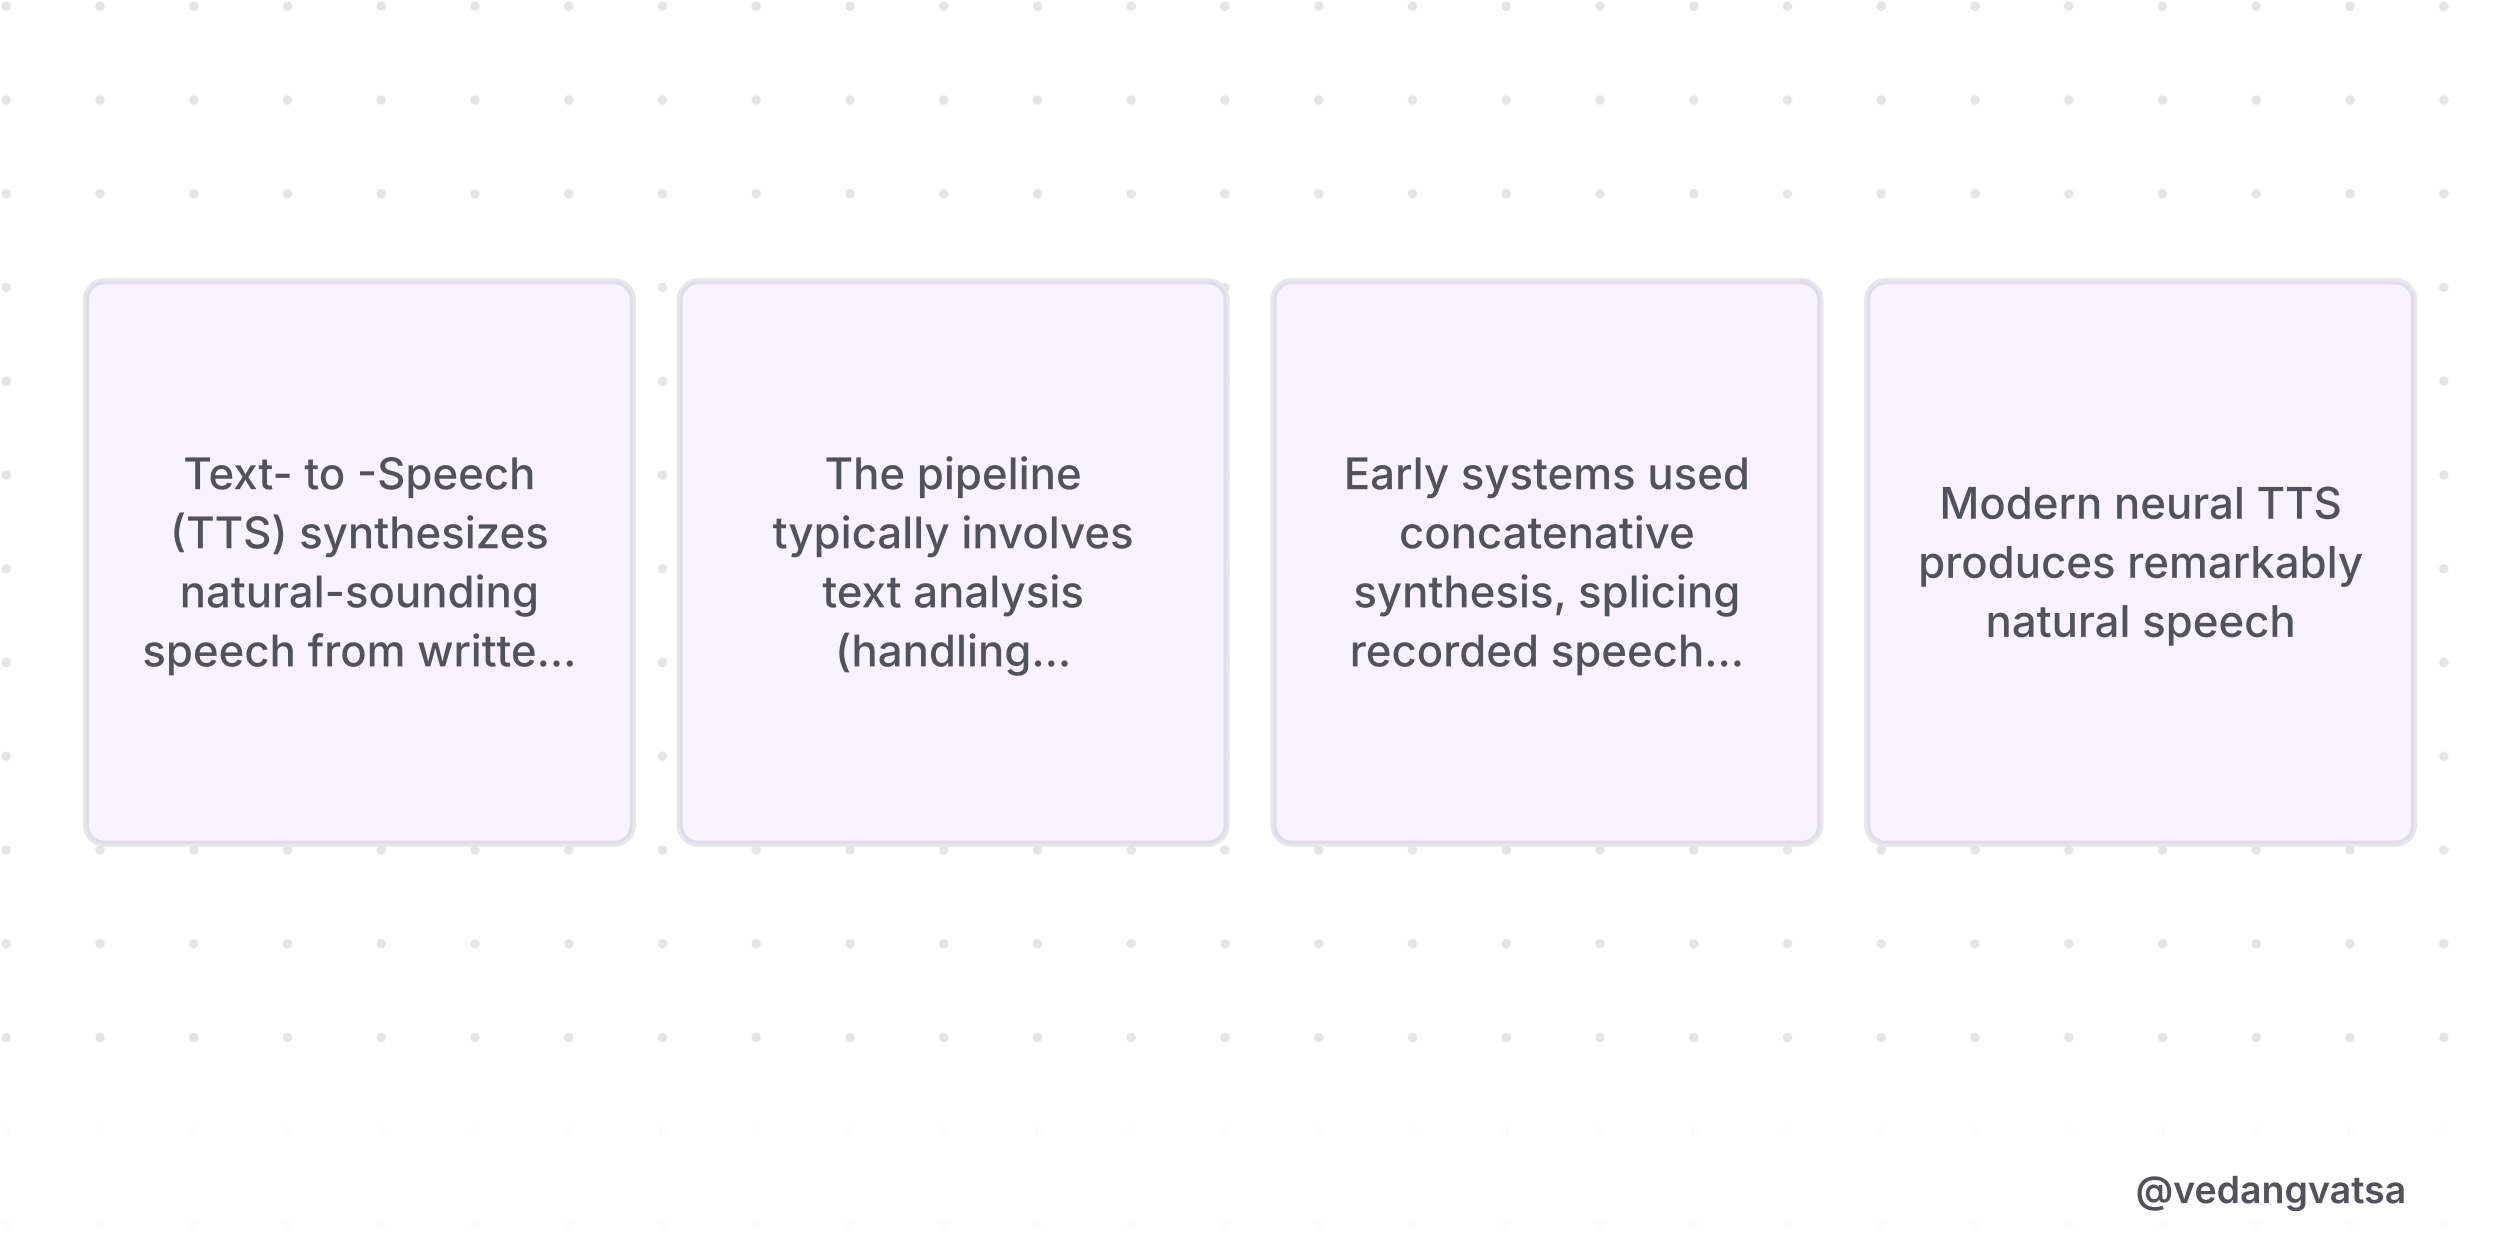
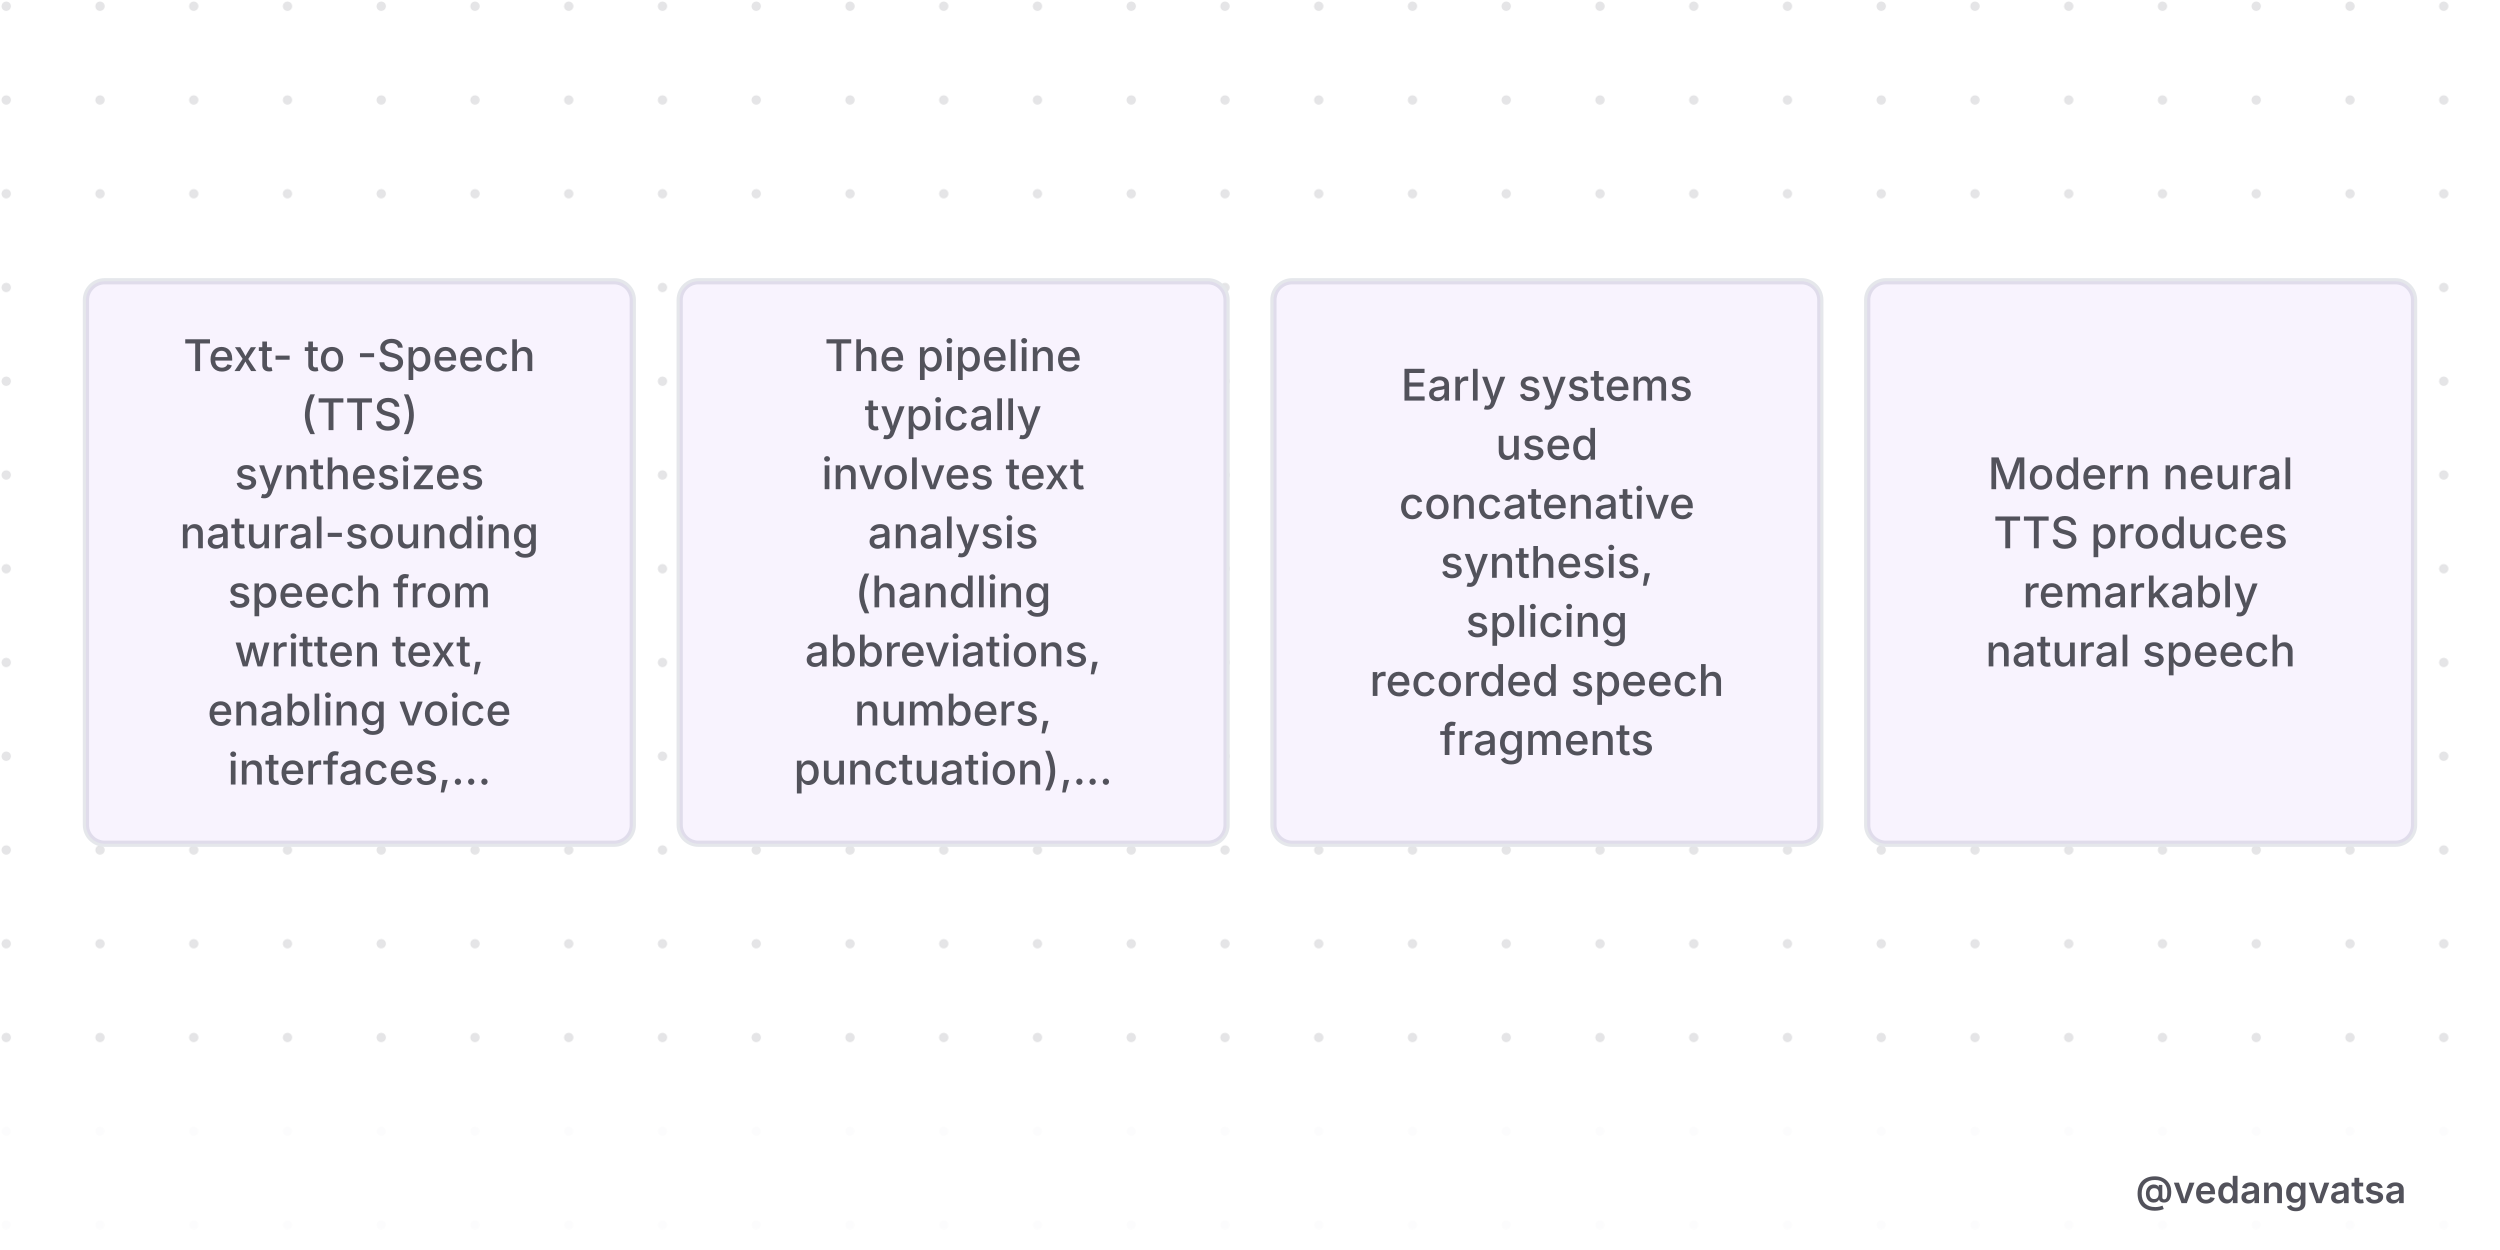
<svg xmlns="http://www.w3.org/2000/svg" viewBox="0 0 800 400" width="800" height="400" style="background-color:#ffffff">
  <defs>
    <pattern id="grid" width="30" height="30" patternUnits="userSpaceOnUse">
      <circle cx="2" cy="2" r="1.5" fill="#52525b" opacity="0.15" />
    </pattern>
    <marker id="arrow" markerWidth="12" markerHeight="12" refX="10" refY="6" orient="auto">
      <path d="M 0 0 L 12 6 L 0 12 z" fill="#9333ea" />
    </marker>
  </defs>
  <rect width="800" height="400" fill="#ffffff" />
  <rect width="800" height="400" fill="url(#grid)" />
  <g>
    <rect x="27.5" y="90" width="175" height="180" rx="6" fill="#ffffff" stroke="#e5e7eb" stroke-width="2" />
    <rect x="27.5" y="90" width="175" height="180" rx="6" fill="rgba(147,51,234,0.06)" />
-     <text x="115" y="156.55" font-family="'Inter',sans-serif" font-weight="500" font-size="14" fill="#52525b" text-anchor="middle">Text- to -Speech</text>
-     <text x="115" y="175.45" font-family="'Inter',sans-serif" font-weight="500" font-size="14" fill="#52525b" text-anchor="middle">(TTS) synthesizes</text>
-     <text x="115" y="194.35" font-family="'Inter',sans-serif" font-weight="500" font-size="14" fill="#52525b" text-anchor="middle">natural-sounding</text>
-     <text x="115" y="213.25" font-family="'Inter',sans-serif" font-weight="500" font-size="14" fill="#52525b" text-anchor="middle">speech from writte...</text>
+     <text x="115" y="118.75" font-family="'Inter',sans-serif" font-weight="500" font-size="14" fill="#52525b" text-anchor="middle">Text- to -Speech</text>
+     <text x="115" y="137.65" font-family="'Inter',sans-serif" font-weight="500" font-size="14" fill="#52525b" text-anchor="middle">(TTS)</text>
+     <text x="115" y="156.55" font-family="'Inter',sans-serif" font-weight="500" font-size="14" fill="#52525b" text-anchor="middle">synthesizes</text>
+     <text x="115" y="175.45" font-family="'Inter',sans-serif" font-weight="500" font-size="14" fill="#52525b" text-anchor="middle">natural-sounding</text>
+     <text x="115" y="194.35" font-family="'Inter',sans-serif" font-weight="500" font-size="14" fill="#52525b" text-anchor="middle">speech from</text>
+     <text x="115" y="213.25" font-family="'Inter',sans-serif" font-weight="500" font-size="14" fill="#52525b" text-anchor="middle">written text,</text>
+     <text x="115" y="232.15" font-family="'Inter',sans-serif" font-weight="500" font-size="14" fill="#52525b" text-anchor="middle">enabling voice</text>
+     <text x="115" y="251.05" font-family="'Inter',sans-serif" font-weight="500" font-size="14" fill="#52525b" text-anchor="middle">interfaces,...</text>
    <rect x="217.5" y="90" width="175" height="180" rx="6" fill="#ffffff" stroke="#e5e7eb" stroke-width="2" />
    <rect x="217.5" y="90" width="175" height="180" rx="6" fill="rgba(147,51,234,0.06)" />
-     <text x="305" y="156.55" font-family="'Inter',sans-serif" font-weight="500" font-size="14" fill="#52525b" text-anchor="middle">The pipeline</text>
-     <text x="305" y="175.45" font-family="'Inter',sans-serif" font-weight="500" font-size="14" fill="#52525b" text-anchor="middle">typically involves</text>
-     <text x="305" y="194.35" font-family="'Inter',sans-serif" font-weight="500" font-size="14" fill="#52525b" text-anchor="middle">text analysis</text>
-     <text x="305" y="213.25" font-family="'Inter',sans-serif" font-weight="500" font-size="14" fill="#52525b" text-anchor="middle">(handling...</text>
+     <text x="305" y="118.75" font-family="'Inter',sans-serif" font-weight="500" font-size="14" fill="#52525b" text-anchor="middle">The pipeline</text>
+     <text x="305" y="137.65" font-family="'Inter',sans-serif" font-weight="500" font-size="14" fill="#52525b" text-anchor="middle">typically</text>
+     <text x="305" y="156.55" font-family="'Inter',sans-serif" font-weight="500" font-size="14" fill="#52525b" text-anchor="middle">involves text</text>
+     <text x="305" y="175.45" font-family="'Inter',sans-serif" font-weight="500" font-size="14" fill="#52525b" text-anchor="middle">analysis</text>
+     <text x="305" y="194.35" font-family="'Inter',sans-serif" font-weight="500" font-size="14" fill="#52525b" text-anchor="middle">(handling</text>
+     <text x="305" y="213.25" font-family="'Inter',sans-serif" font-weight="500" font-size="14" fill="#52525b" text-anchor="middle">abbreviations,</text>
+     <text x="305" y="232.15" font-family="'Inter',sans-serif" font-weight="500" font-size="14" fill="#52525b" text-anchor="middle">numbers,</text>
+     <text x="305" y="251.05" font-family="'Inter',sans-serif" font-weight="500" font-size="14" fill="#52525b" text-anchor="middle">punctuation),...</text>
    <rect x="407.5" y="90" width="175" height="180" rx="6" fill="#ffffff" stroke="#e5e7eb" stroke-width="2" />
    <rect x="407.5" y="90" width="175" height="180" rx="6" fill="rgba(147,51,234,0.06)" />
-     <text x="495" y="156.55" font-family="'Inter',sans-serif" font-weight="500" font-size="14" fill="#52525b" text-anchor="middle">Early systems used</text>
-     <text x="495" y="175.45" font-family="'Inter',sans-serif" font-weight="500" font-size="14" fill="#52525b" text-anchor="middle">concatenative</text>
-     <text x="495" y="194.35" font-family="'Inter',sans-serif" font-weight="500" font-size="14" fill="#52525b" text-anchor="middle">synthesis, splicing</text>
-     <text x="495" y="213.25" font-family="'Inter',sans-serif" font-weight="500" font-size="14" fill="#52525b" text-anchor="middle">recorded speech...</text>
+     <text x="495" y="128.2" font-family="'Inter',sans-serif" font-weight="500" font-size="14" fill="#52525b" text-anchor="middle">Early systems</text>
+     <text x="495" y="147.1" font-family="'Inter',sans-serif" font-weight="500" font-size="14" fill="#52525b" text-anchor="middle">used</text>
+     <text x="495" y="166" font-family="'Inter',sans-serif" font-weight="500" font-size="14" fill="#52525b" text-anchor="middle">concatenative</text>
+     <text x="495" y="184.9" font-family="'Inter',sans-serif" font-weight="500" font-size="14" fill="#52525b" text-anchor="middle">synthesis,</text>
+     <text x="495" y="203.8" font-family="'Inter',sans-serif" font-weight="500" font-size="14" fill="#52525b" text-anchor="middle">splicing</text>
+     <text x="495" y="222.7" font-family="'Inter',sans-serif" font-weight="500" font-size="14" fill="#52525b" text-anchor="middle">recorded speech</text>
+     <text x="495" y="241.6" font-family="'Inter',sans-serif" font-weight="500" font-size="14" fill="#52525b" text-anchor="middle">fragments</text>
    <rect x="597.5" y="90" width="175" height="180" rx="6" fill="#ffffff" stroke="#e5e7eb" stroke-width="2" />
    <rect x="597.5" y="90" width="175" height="180" rx="6" fill="rgba(147,51,234,0.06)" />
-     <text x="685" y="166" font-family="'Inter',sans-serif" font-weight="500" font-size="14" fill="#52525b" text-anchor="middle">Modern neural TTS</text>
-     <text x="685" y="184.9" font-family="'Inter',sans-serif" font-weight="500" font-size="14" fill="#52525b" text-anchor="middle">produces remarkably</text>
-     <text x="685" y="203.8" font-family="'Inter',sans-serif" font-weight="500" font-size="14" fill="#52525b" text-anchor="middle">natural speech</text>
+     <text x="685" y="156.55" font-family="'Inter',sans-serif" font-weight="500" font-size="14" fill="#52525b" text-anchor="middle">Modern neural</text>
+     <text x="685" y="175.45" font-family="'Inter',sans-serif" font-weight="500" font-size="14" fill="#52525b" text-anchor="middle">TTS produces</text>
+     <text x="685" y="194.35" font-family="'Inter',sans-serif" font-weight="500" font-size="14" fill="#52525b" text-anchor="middle">remarkably</text>
+     <text x="685" y="213.25" font-family="'Inter',sans-serif" font-weight="500" font-size="14" fill="#52525b" text-anchor="middle">natural speech</text>
  </g>
  <rect x="0" y="360" width="800" height="40" fill="#ffffff" opacity="0.9" />
  <text x="770" y="385" font-family="'Inter',sans-serif" font-weight="600" font-size="12" fill="#52525b" text-anchor="end">@vedangvatsa</text>
</svg>
